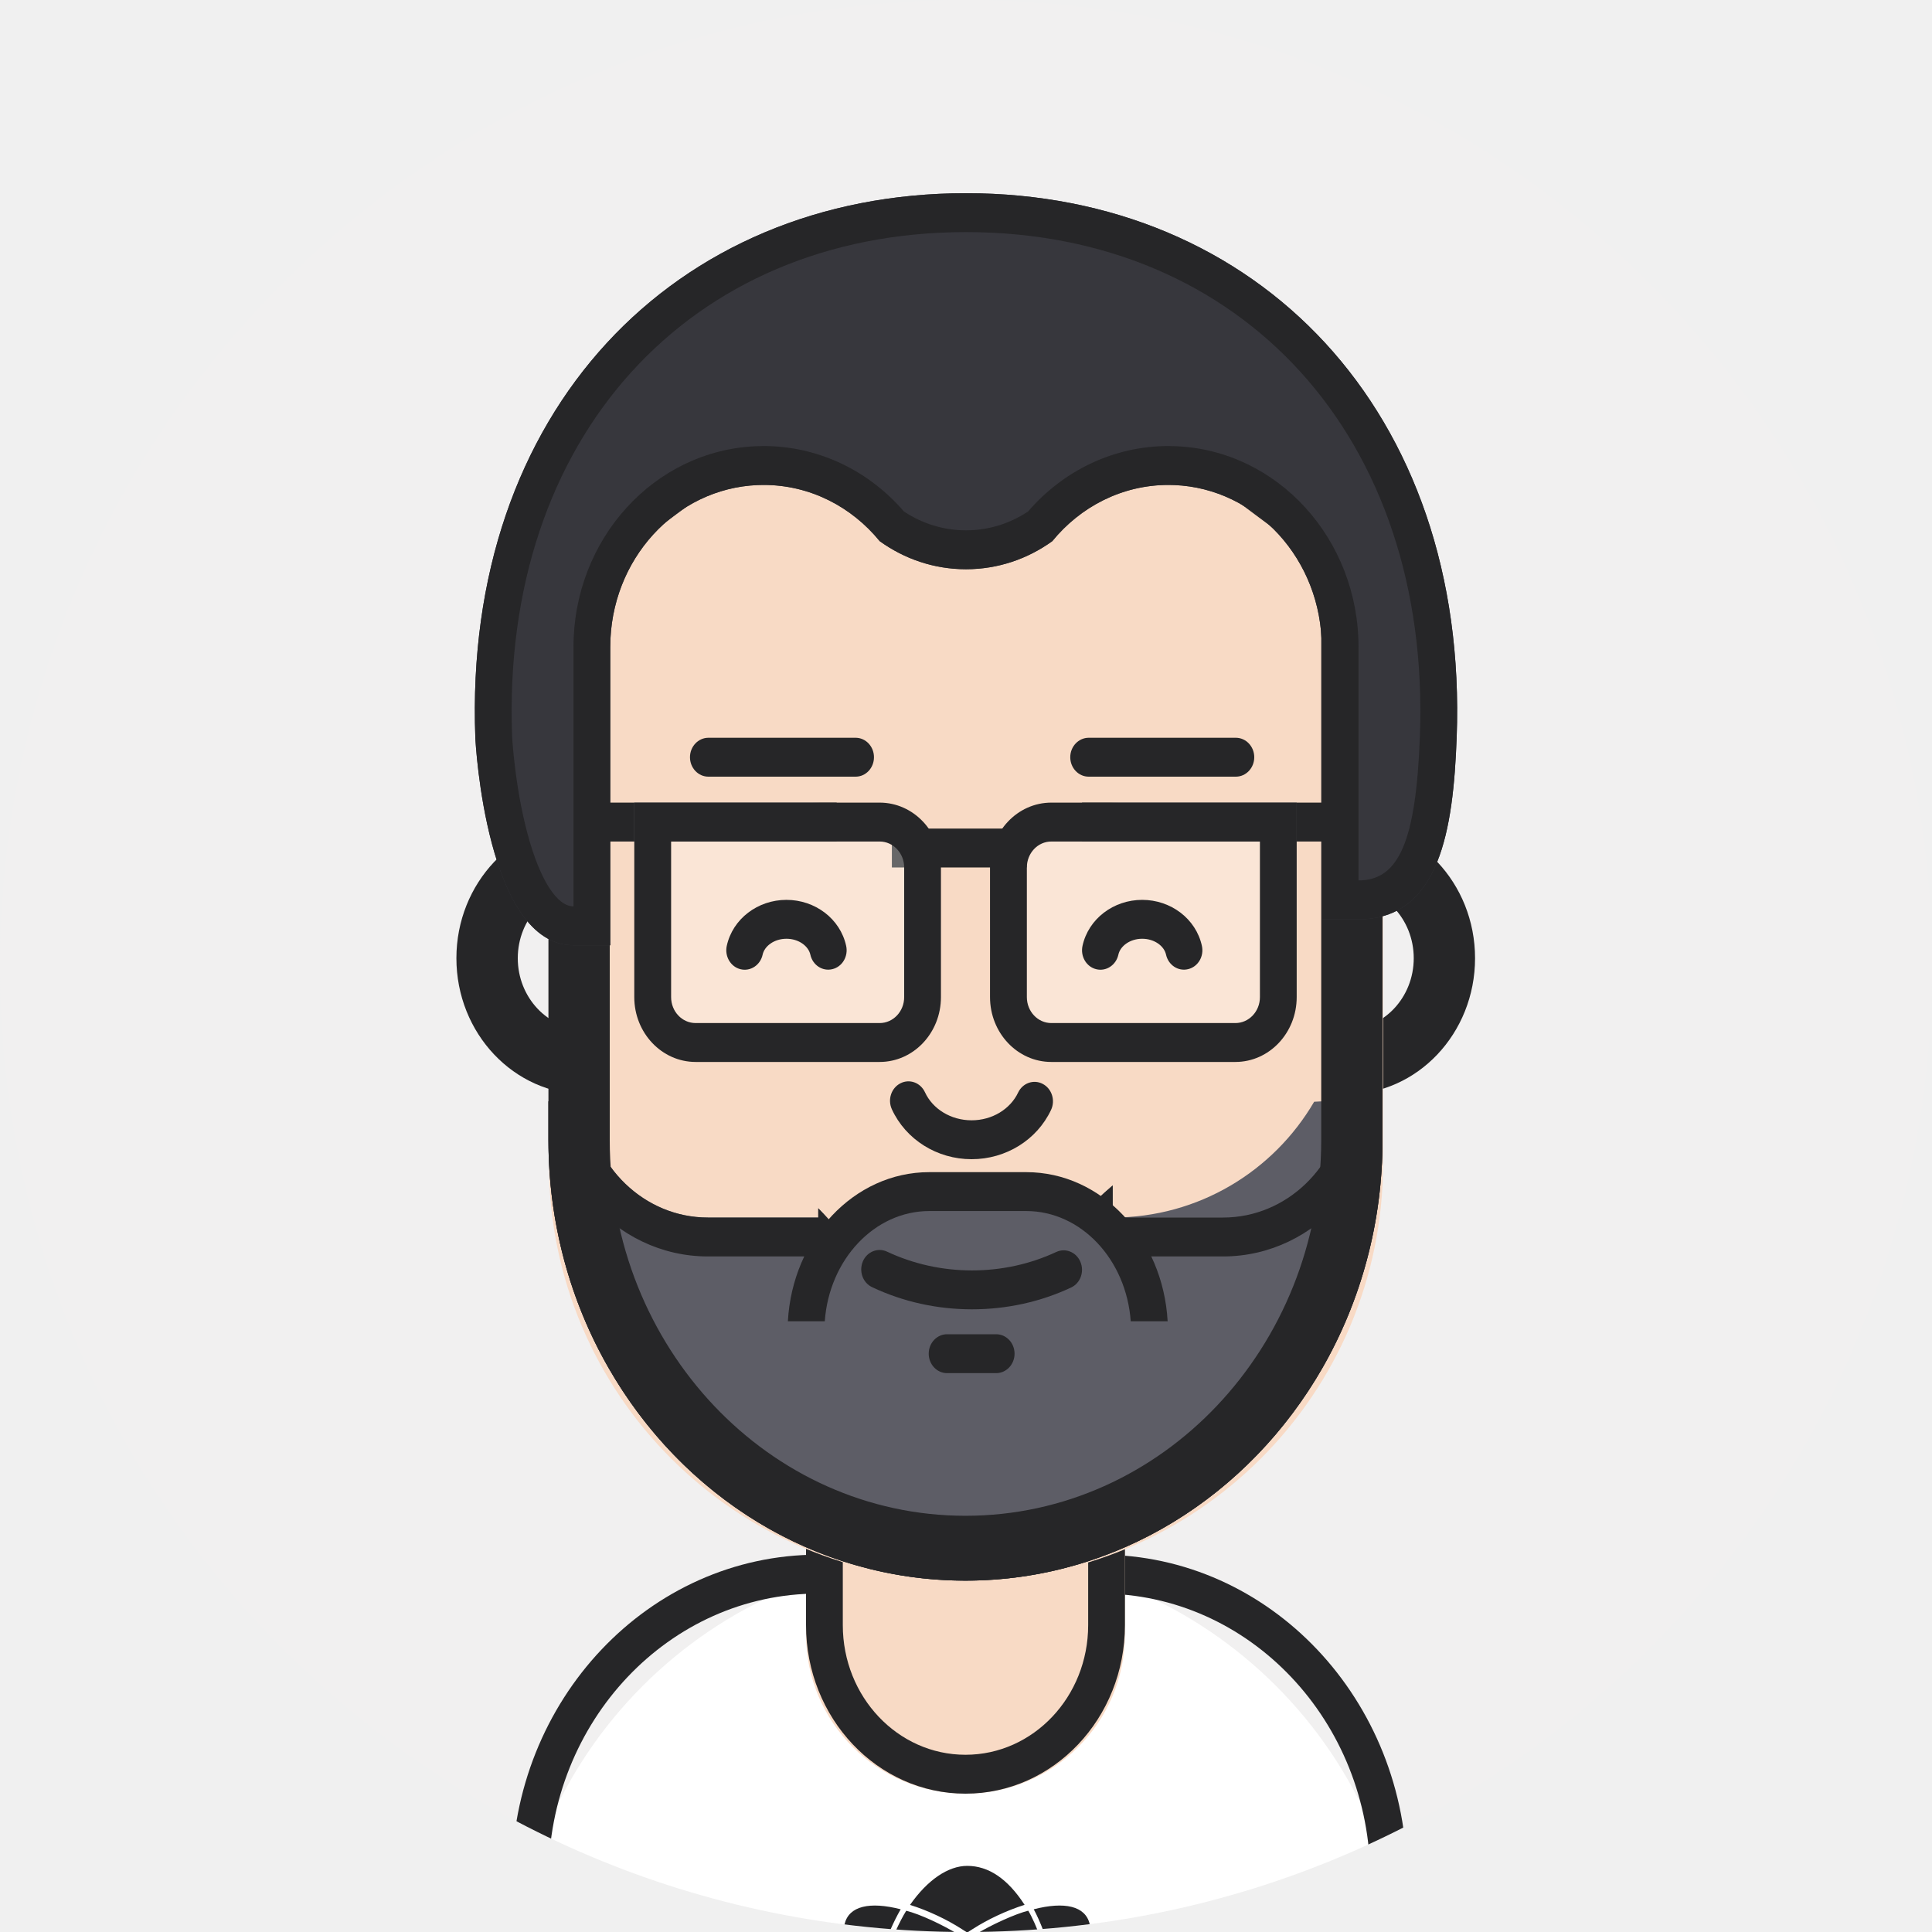
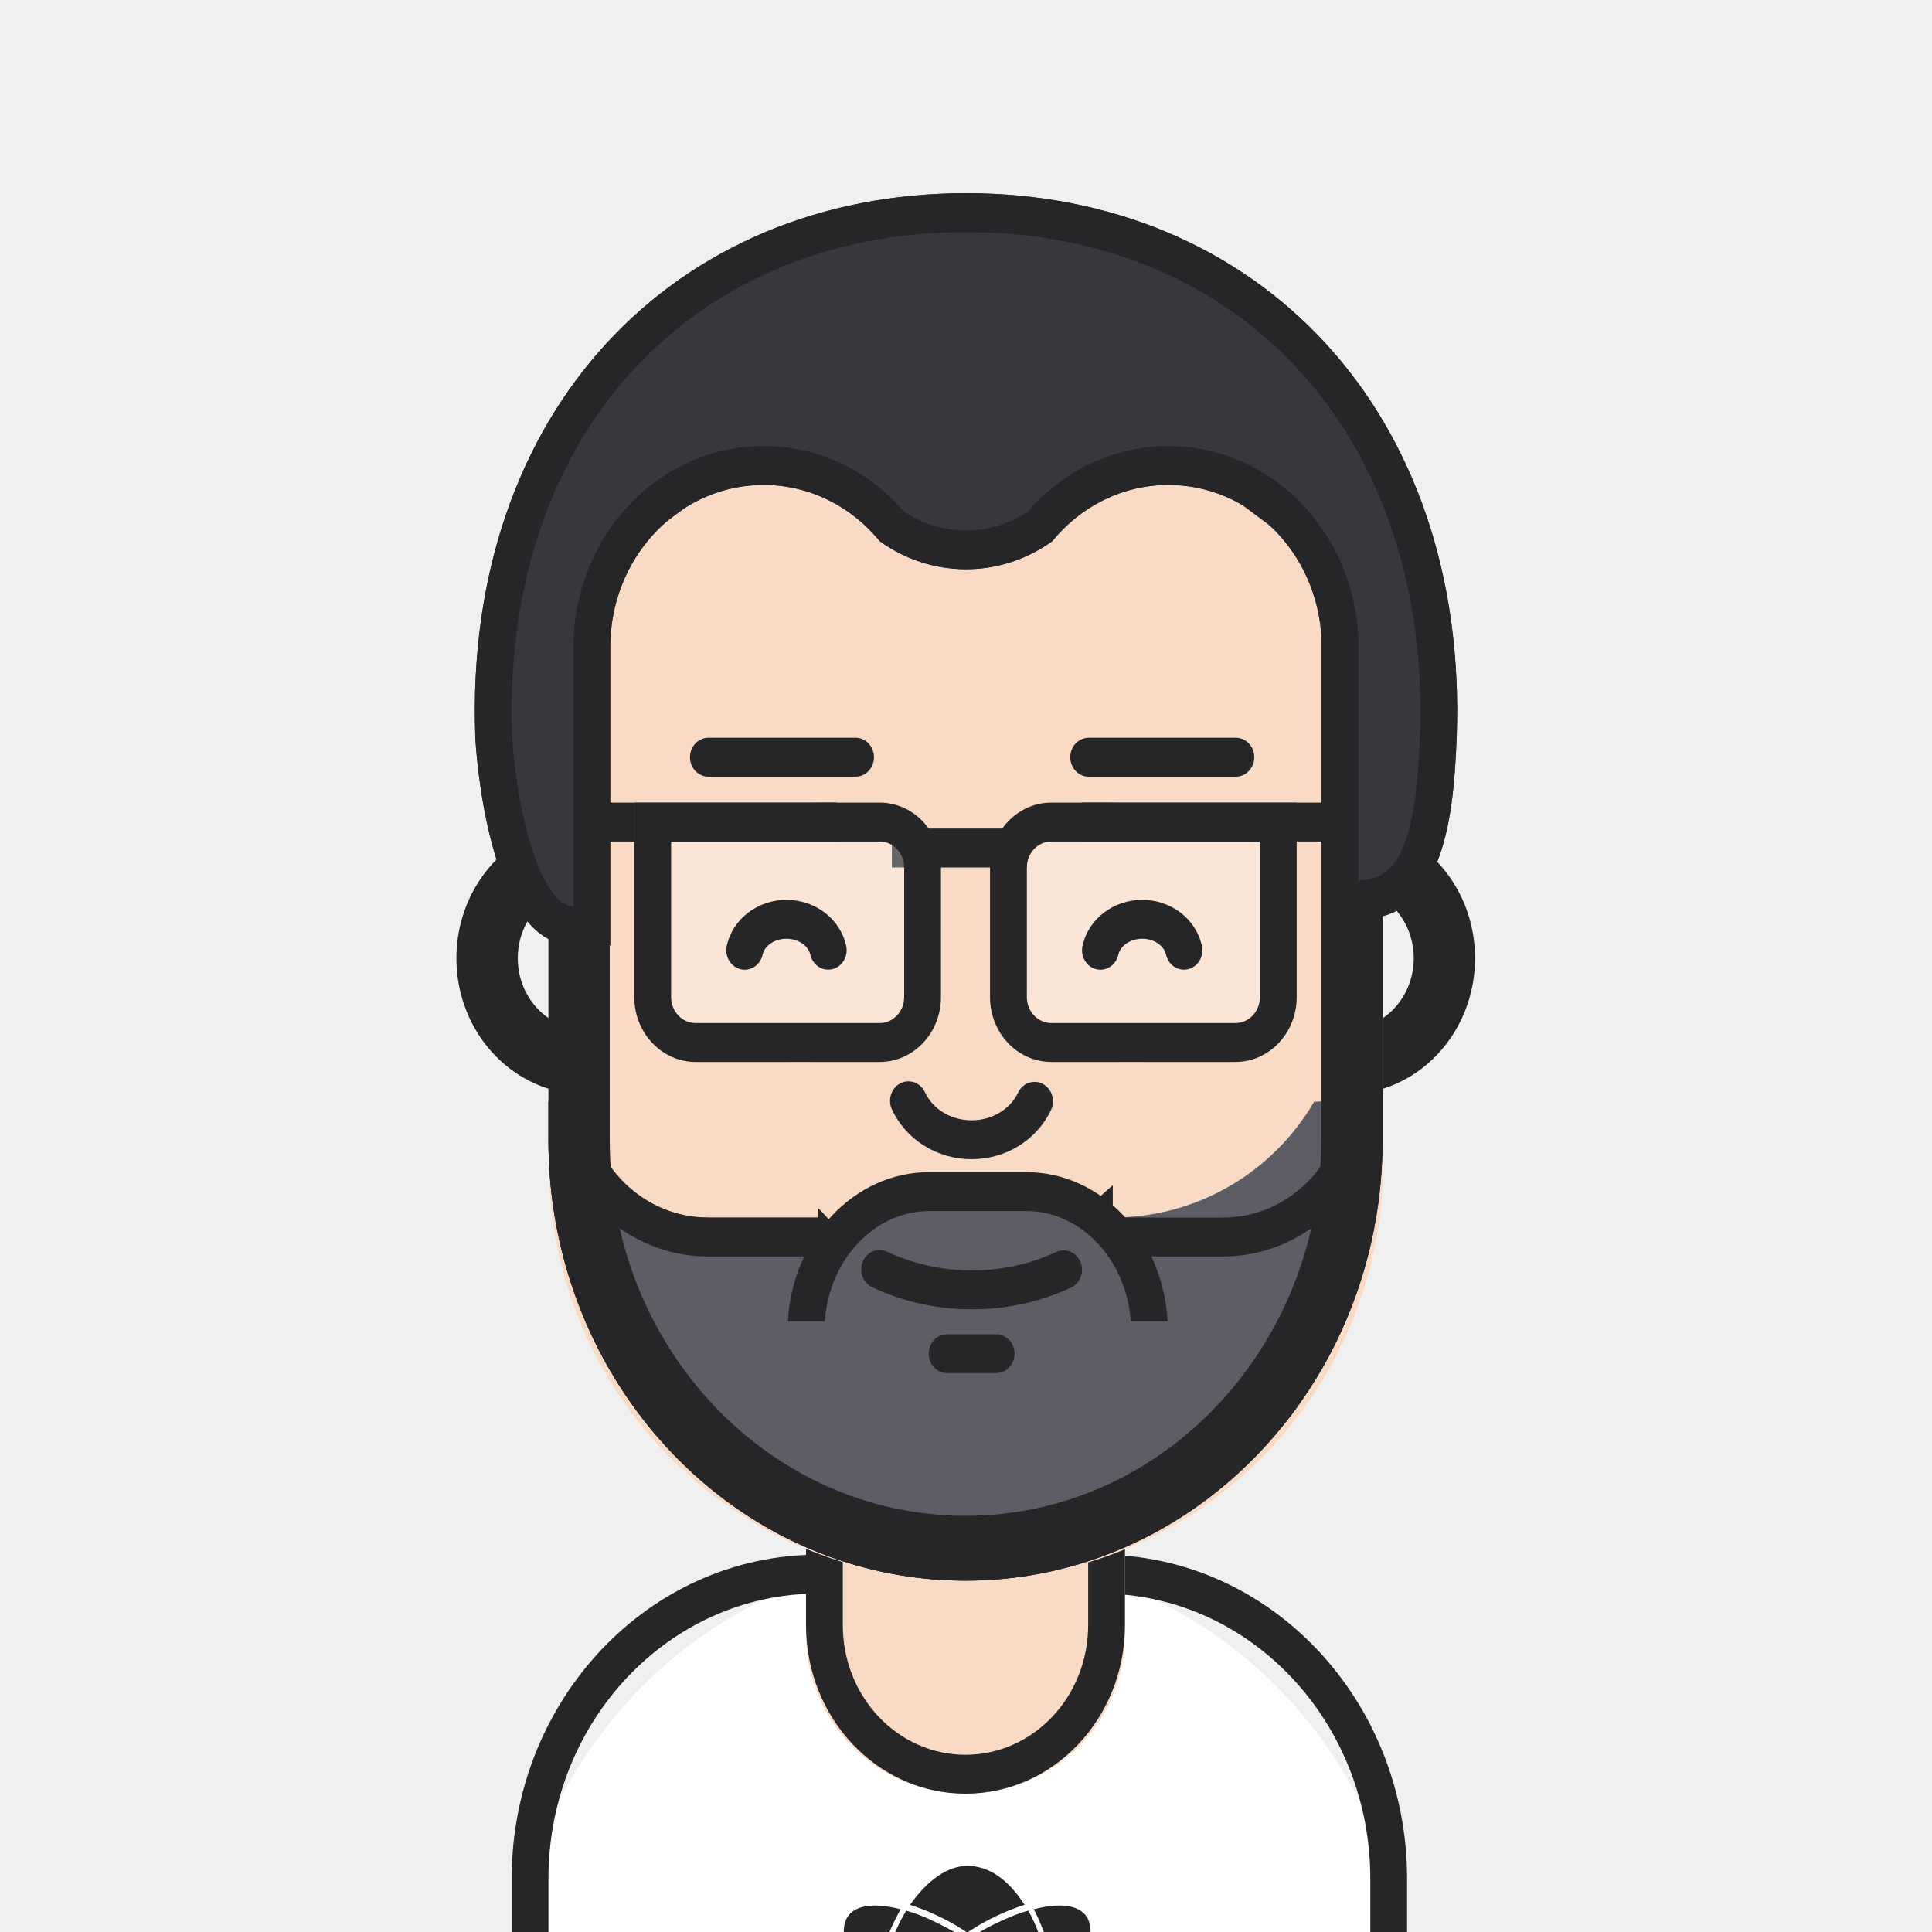
- <svg xmlns="http://www.w3.org/2000/svg" xmlns:xlink="http://www.w3.org/1999/xlink" width="30px" height="30px" viewBox="0 0 30 30" version="1.1">
-   <defs>
-     <rect id="path-1" x="0" y="0" width="30" height="30" rx="15" />
-   </defs>
-   <g id="Page-1" stroke="none" stroke-width="1" fill="none" fill-rule="evenodd">
+ <svg xmlns="http://www.w3.org/2000/svg" width="30px" height="30px" viewBox="0 0 30 30" version="1.1">
+   <g id="img-vic-tor-avatar" stroke="none" stroke-width="1" fill="none" fill-rule="evenodd">
    <g id="Desktop-navigation-specification" transform="translate(-1152, -954)">
      <g id="Group-17-Copy" transform="translate(1152, 954)">
        <g id="Group">
-           <mask id="mask-2" fill="white">
-             <use xlink:href="#path-1" />
+           <mask id="mask-avatar" fill="white">
+             <rect id="img-vic-tor-avatar" x="0" y="0" width="30" height="30" rx="15" />
          </mask>
-           <use id="avatar-pm" fill="#F1F0F0" xlink:href="#path-1" />
+           <rect fill="#F1F0F0" id="img-vic-tor-avatar" x="0" y="0" width="30" height="30" rx="15" />
          <g id="avatar-/-veteran-/-black-white" mask="url(#mask-2)">
            <g transform="translate(7, 3)">
              <path d="M7.897,21.141 L7.897,21.141 C11.737,21.141 14.849,24.254 14.849,28.093 L14.849,30 L0.945,30 L0.945,28.093 C0.945,24.254 4.057,21.141 7.897,21.141 Z" id="Rectangle-9-Copy-3" fill="#FFFFFF" fill-rule="nonzero" />
              <path d="M14.278,29.396 L14.278,26.174 C14.278,23.728 12.402,21.745 10.087,21.745 L5.706,21.745 C3.392,21.745 1.516,23.728 1.516,26.174 L1.516,29.396 L14.278,29.396 Z M5.706,21.141 L10.087,21.141 C12.717,21.141 14.849,23.395 14.849,26.174 L14.849,30 L0.945,30 L0.945,26.174 C0.945,23.395 3.076,21.141 5.706,21.141 Z" id="Rectangle-9-Copy-3" fill="#262628" fill-rule="nonzero" />
              <path d="M5.516,18.926 L10.468,18.926 L10.468,22.376 C10.468,23.744 9.36,24.852 7.992,24.852 L7.992,24.852 C6.625,24.852 5.516,23.744 5.516,22.376 L5.516,18.926 Z" id="Rectangle-8-Copy-3" fill="#F8DAC5" fill-rule="nonzero" />
              <path d="M6.087,22.235 C6.087,23.347 6.94,24.248 7.992,24.248 C9.044,24.248 9.897,23.347 9.897,22.235 L9.897,19.53 L6.087,19.53 L6.087,22.235 Z M5.516,18.926 L10.468,18.926 L10.468,22.235 C10.468,23.68 9.36,24.852 7.992,24.852 C6.625,24.852 5.516,23.68 5.516,22.235 L5.516,18.926 Z" id="Rectangle-8-Copy-3" fill="#262628" fill-rule="nonzero" />
              <path d="M2.087,9.765 L2.087,10.772 C1.509,10.772 1.04,11.268 1.04,11.879 C1.04,12.491 1.509,12.987 2.087,12.987 L2.087,13.993 C0.983,13.993 0.087,13.047 0.087,11.879 C0.087,10.712 0.983,9.765 2.087,9.765 Z" id="Oval-9-Copy-5" fill="#262628" fill-rule="nonzero" />
              <path d="M15.905,9.765 L15.905,10.772 C15.326,10.772 14.857,11.268 14.857,11.879 C14.857,12.491 15.326,12.987 15.905,12.987 L15.905,13.993 C14.8,13.993 13.905,13.047 13.905,11.879 C13.905,10.712 14.8,9.765 15.905,9.765 Z" id="Oval-9-Copy-6" fill="#262628" fill-rule="nonzero" transform="translate(14.90476, 11.87919) scale(-1, 1) translate(-14.90476, -11.87919) " />
              <path d="M1.524,5.235 L4.762,2.819 L8,2.416 L11.238,2.819 L14.476,5.235 L14.476,15.067 C14.476,18.644 11.577,21.544 8,21.544 L8,21.544 C4.423,21.544 1.524,18.644 1.524,15.067 L1.524,5.235 Z" id="Rectangle-8-Copy-4" fill="#F8DAC5" fill-rule="nonzero" />
              <path d="M10.278,15.407 L10.278,15.906 C11.612,15.906 12.778,15.184 13.406,14.108 C13.537,14.099 13.669,14.094 13.802,14.094 C14.027,14.094 14.25,14.108 14.468,14.135 L14.468,14.698 C14.468,15.993 14.128,17.205 13.537,18.237 C12.402,20.219 10.343,21.544 7.992,21.544 C5.641,21.544 3.582,20.219 2.448,18.237 C1.856,17.205 1.516,15.993 1.516,14.698 L1.516,14.102 C1.611,14.096 1.706,14.094 1.802,14.094 C1.901,14.094 2,14.097 2.098,14.102 C2.197,15.116 3.007,15.906 3.992,15.906 L5.706,15.906 L5.706,15.762 C5.921,15.981 6.119,16.218 6.298,16.471 C6.847,16.364 7.414,16.309 7.992,16.309 C8.452,16.309 8.905,16.344 9.348,16.412 C9.619,16.039 9.932,15.702 10.278,15.407 Z" id="Combined-Shape-Copy-2" fill="#5D5D66" fill-rule="nonzero" />
              <path d="M9.8,16.781 L9.596,17.061 L9.265,17.01 C8.846,16.945 8.421,16.913 7.992,16.913 C7.454,16.913 6.922,16.964 6.401,17.065 L6.053,17.132 L5.841,16.833 C5.762,16.722 5.679,16.614 5.592,16.51 L3.992,16.51 C3.267,16.51 2.61,16.179 2.155,15.648 C2.272,16.457 2.537,17.228 2.936,17.925 C4,19.782 5.901,20.94 7.992,20.94 C10.083,20.94 11.985,19.782 13.048,17.925 C13.447,17.228 13.712,16.457 13.829,15.648 C13.374,16.179 12.718,16.51 11.992,16.51 L10.011,16.51 C9.938,16.598 9.868,16.688 9.8,16.781 Z M1.802,14.698 C1.891,14.698 1.98,14.7 2.068,14.705 L2.087,14.309 L2.087,14.103 L1.529,14.164 C1.547,14.35 1.584,14.529 1.636,14.701 C1.691,14.699 1.746,14.698 1.802,14.698 Z M14.34,14.728 C14.398,14.545 14.437,14.353 14.456,14.155 L14.274,14.135 L13.897,14.135 L13.897,14.698 C14.045,14.702 14.193,14.712 14.34,14.728 Z M3.992,15.906 L5.706,15.906 L5.706,15.762 C5.921,15.981 6.119,16.218 6.298,16.471 C6.847,16.364 7.414,16.309 7.992,16.309 C8.452,16.309 8.905,16.344 9.348,16.412 C9.619,16.039 9.932,15.702 10.278,15.407 L10.278,15.906 L11.992,15.906 C12.98,15.906 13.792,15.112 13.887,14.095 C14.084,14.098 14.277,14.111 14.468,14.135 L14.468,14.698 C14.468,15.993 14.128,17.205 13.537,18.237 C12.402,20.219 10.343,21.544 7.992,21.544 C5.641,21.544 3.582,20.219 2.448,18.237 C1.856,17.205 1.516,15.993 1.516,14.698 L1.516,14.102 C1.611,14.096 1.706,14.094 1.802,14.094 C1.901,14.094 2,14.097 2.098,14.102 C2.197,15.116 3.007,15.906 3.992,15.906 Z" id="Combined-Shape-Copy-2" fill="#262628" fill-rule="nonzero" />
              <path d="M2.468,14.698 C2.468,17.923 4.941,20.537 7.992,20.537 C11.043,20.537 13.516,17.923 13.516,14.698 L13.516,5.757 L10.879,3.789 L7.992,3.43 L5.106,3.789 L2.468,5.757 L2.468,14.698 Z M1.516,5.235 L4.754,2.819 L7.992,2.416 L11.23,2.819 L14.468,5.235 L14.468,14.698 C14.468,18.479 11.569,21.544 7.992,21.544 C4.415,21.544 1.516,18.479 1.516,14.698 L1.516,5.235 Z" id="Rectangle-8-Copy-4" fill="#262628" fill-rule="nonzero" />
              <path d="M5.325,18.11 L5.325,17.873 C5.325,16.675 6.244,15.705 7.377,15.705 L8.988,15.705 C10.121,15.705 11.04,16.675 11.04,17.873 L11.04,18.118" id="Path" fill="#5D5D66" fill-rule="nonzero" />
              <path d="M5.234,17.517 C5.306,16.229 6.257,15.201 7.43,15.201 L8.935,15.201 C10.108,15.201 11.06,16.229 11.131,17.517 L10.558,17.517 C10.489,16.555 9.785,15.805 8.935,15.805 L7.43,15.805 C6.581,15.805 5.876,16.555 5.807,17.517 L5.234,17.517 Z" id="Combined-Shape" fill="#262628" fill-rule="nonzero" />
              <path d="M13.524,7.047 C13.524,5.691 12.509,4.585 11.238,4.532 C11.207,4.531 11.175,4.53 11.143,4.53 C10.423,4.53 9.777,4.868 9.34,5.403 C8.959,5.678 8.497,5.839 8,5.839 C7.503,5.839 7.041,5.678 6.66,5.403 C6.223,4.868 5.577,4.53 4.857,4.53 C4.825,4.53 4.793,4.531 4.762,4.532 C3.491,4.585 2.476,5.691 2.476,7.047 L2.476,11.678 L1.905,11.678 C0.557,11.678 0.384,8.547 0.381,8.456 C0.19,3.383 3.477,0 8,0 C12.523,0 15.81,3.383 15.619,8.456 C15.566,9.878 15.357,11.275 14.095,11.275 L13.524,11.275 L13.524,7.047 Z" id="Combined-Shape-Copy-3" fill="#37373D" fill-rule="nonzero" />
              <path d="M15.048,8.432 C15.222,3.792 12.286,0.604 8,0.604 C3.714,0.604 0.778,3.792 0.952,8.432 C0.955,8.504 0.971,8.702 0.998,8.92 C1.041,9.271 1.104,9.619 1.189,9.937 C1.389,10.689 1.658,11.074 1.905,11.074 L1.905,7.047 C1.905,5.37 3.159,3.994 4.739,3.929 C4.779,3.927 4.818,3.926 4.857,3.926 C5.698,3.926 6.482,4.3 7.036,4.942 C7.322,5.132 7.653,5.235 8,5.235 C8.347,5.235 8.678,5.132 8.964,4.942 C9.518,4.3 10.302,3.926 11.143,3.926 C11.182,3.926 11.221,3.927 11.261,3.929 C12.841,3.994 14.095,5.37 14.095,7.047 L14.095,10.671 C14.73,10.671 14.988,10.045 15.048,8.432 Z M13.524,7.047 C13.524,5.691 12.509,4.585 11.238,4.532 C11.207,4.531 11.175,4.53 11.143,4.53 C10.423,4.53 9.777,4.868 9.34,5.403 C8.959,5.678 8.497,5.839 8,5.839 C7.503,5.839 7.041,5.678 6.66,5.403 C6.223,4.868 5.577,4.53 4.857,4.53 C4.825,4.53 4.793,4.531 4.762,4.532 C3.491,4.585 2.476,5.691 2.476,7.047 L2.476,11.678 L1.905,11.678 C0.557,11.678 0.384,8.547 0.381,8.456 C0.19,3.383 3.477,0 8,0 C12.523,0 15.81,3.383 15.619,8.456 C15.566,9.878 15.357,11.275 14.095,11.275 L13.524,11.275 L13.524,7.047 Z" id="Combined-Shape-Copy-3" fill="#262628" fill-rule="nonzero" />
              <path d="M4,9.06 C3.842,9.06 3.714,8.925 3.714,8.758 C3.714,8.592 3.842,8.456 4,8.456 L6.286,8.456 C6.444,8.456 6.571,8.592 6.571,8.758 C6.571,8.925 6.444,9.06 6.286,9.06 L4,9.06 Z" id="Line-2-Copy-8" fill="#262628" fill-rule="nonzero" />
              <path d="M9.905,9.06 C9.747,9.06 9.619,8.925 9.619,8.758 C9.619,8.592 9.747,8.456 9.905,8.456 L12.19,8.456 C12.348,8.456 12.476,8.592 12.476,8.758 C12.476,8.925 12.348,9.06 12.19,9.06 L9.905,9.06 Z" id="Line-2-Copy-9" fill="#262628" fill-rule="nonzero" />
              <path d="M6.849,14.225 C6.78,14.075 6.839,13.895 6.981,13.822 C7.123,13.748 7.294,13.811 7.363,13.961 C7.482,14.219 7.764,14.396 8.087,14.396 C8.408,14.396 8.688,14.221 8.809,13.966 C8.879,13.817 9.051,13.756 9.192,13.831 C9.333,13.905 9.391,14.087 9.32,14.236 C9.101,14.701 8.62,15 8.087,15 C7.55,15 7.066,14.696 6.849,14.225 Z" id="Oval-8-Copy-4" fill="#262628" fill-rule="nonzero" />
              <path d="M6.542,16.987 C6.398,16.919 6.334,16.741 6.398,16.588 C6.462,16.436 6.631,16.368 6.775,16.436 C7.18,16.626 7.628,16.727 8.093,16.727 C8.554,16.727 8.999,16.628 9.401,16.441 C9.545,16.373 9.714,16.443 9.777,16.595 C9.841,16.748 9.776,16.926 9.631,16.993 C9.157,17.215 8.634,17.331 8.093,17.331 C7.548,17.331 7.02,17.213 6.542,16.987 Z" id="Oval-8-Copy-5" fill="#262628" fill-rule="nonzero" />
              <path d="M7.706,18.322 C7.549,18.322 7.421,18.187 7.421,18.02 C7.421,17.853 7.549,17.718 7.706,17.718 L8.468,17.718 C8.626,17.718 8.754,17.853 8.754,18.02 C8.754,18.187 8.626,18.322 8.468,18.322 L7.706,18.322 Z" id="Line-3-Copy-2" fill="#262628" fill-rule="nonzero" />
              <polygon id="Line-2-Copy-3" fill="#262628" fill-rule="nonzero" points="9.802 10.067 9.802 9.463 13.611 9.463 13.611 10.067" />
              <polygon id="Line-2-Copy-4" fill="#262628" fill-rule="nonzero" points="2.183 10.067 2.183 9.463 5.992 9.463 5.992 10.067" />
              <polygon id="Line-2-Copy-6" fill="#262628" fill-rule="nonzero" points="6.849 10.47 6.849 9.866 8.945 9.866 8.945 10.47" />
              <path d="M10.387,9.463 L13.135,9.463 L13.135,11.109 C13.135,12.424 12.069,13.49 10.754,13.49 L10.387,13.49 C9.275,13.49 8.373,12.588 8.373,11.477 L8.373,11.477 C8.373,10.365 9.275,9.463 10.387,9.463 Z" id="Rectangle-9" fill-opacity="0.3" fill="#FFFFFF" fill-rule="nonzero" />
              <path d="M2.849,9.463 L5.598,9.463 C6.71,9.463 7.611,10.365 7.611,11.477 L7.611,11.477 C7.611,12.588 6.71,13.49 5.598,13.49 L5.23,13.49 C3.915,13.49 2.849,12.424 2.849,11.109 L2.849,9.463 Z" id="Rectangle-9" fill-opacity="0.3" fill="#FFFFFF" fill-rule="nonzero" />
              <path d="M9.325,10.067 C9.115,10.067 8.945,10.247 8.945,10.47 L8.945,12.483 C8.945,12.706 9.115,12.886 9.325,12.886 L12.183,12.886 C12.393,12.886 12.564,12.706 12.564,12.483 L12.564,10.067 L9.325,10.067 Z M9.325,9.463 L13.135,9.463 L13.135,12.483 C13.135,13.039 12.709,13.49 12.183,13.49 L9.325,13.49 C8.799,13.49 8.373,13.039 8.373,12.483 L8.373,10.47 C8.373,9.914 8.799,9.463 9.325,9.463 Z" id="Rectangle-9" fill="#262628" fill-rule="nonzero" />
              <path d="M3.421,12.483 C3.421,12.706 3.591,12.886 3.802,12.886 L6.659,12.886 C6.869,12.886 7.04,12.706 7.04,12.483 L7.04,10.47 C7.04,10.247 6.869,10.067 6.659,10.067 L3.421,10.067 L3.421,12.483 Z M2.849,9.463 L6.659,9.463 C7.185,9.463 7.611,9.914 7.611,10.47 L7.611,12.483 C7.611,13.039 7.185,13.49 6.659,13.49 L3.802,13.49 C3.276,13.49 2.849,13.039 2.849,12.483 L2.849,9.463 Z" id="Rectangle-9" fill="#262628" fill-rule="nonzero" />
              <path d="M6.139,11.687 C6.175,11.85 6.079,12.012 5.925,12.049 C5.772,12.087 5.618,11.986 5.583,11.823 C5.553,11.69 5.402,11.577 5.212,11.577 C5.022,11.577 4.871,11.69 4.842,11.824 C4.807,11.986 4.653,12.088 4.499,12.05 C4.346,12.013 4.25,11.851 4.285,11.688 C4.377,11.266 4.768,10.973 5.212,10.973 C5.656,10.973 6.047,11.266 6.139,11.687 Z" id="Oval-6-Copy" fill="#262628" fill-rule="nonzero" />
              <path d="M11.663,11.687 C11.699,11.85 11.603,12.012 11.449,12.049 C11.295,12.087 11.142,11.986 11.106,11.823 C11.077,11.69 10.926,11.577 10.736,11.577 C10.546,11.577 10.395,11.69 10.366,11.824 C10.33,11.986 10.177,12.088 10.023,12.05 C9.869,12.013 9.774,11.851 9.809,11.688 C9.901,11.266 10.292,10.973 10.736,10.973 C11.18,10.973 11.571,11.266 11.663,11.687 Z" id="Oval-6-Copy-2" fill="#262628" fill-rule="nonzero" />
              <g id="Group" stroke-width="1" fill="none" fill-rule="evenodd" transform="translate(5.142857, 25.97315)">
                <path d="M4.217,1.468 C4.111,1.127 4.006,0.852 3.909,0.674 C4.387,0.551 4.712,0.622 4.778,0.904 C4.831,1.126 4.728,1.49 4.506,1.889 C4.466,1.959 4.423,1.998 4.374,2.011 C4.364,1.975 4.352,1.928 4.336,1.872 C4.3,1.74 4.26,1.603 4.217,1.468 Z M2.958,0.983 C2.935,0.998 2.909,1.015 2.876,1.035 C2.844,1.015 2.817,0.998 2.794,0.983 C2.561,0.832 2.266,0.693 1.988,0.606 C2.256,0.222 2.577,0 2.876,0 C3.206,0 3.504,0.199 3.767,0.605 C3.488,0.693 3.192,0.832 2.958,0.983 Z M1.843,0.674 C1.624,1.05 1.408,1.681 1.384,2.013 C1.333,2.002 1.286,1.962 1.245,1.889 C1.023,1.49 0.92,1.126 0.972,0.904 C1.039,0.622 1.364,0.551 1.843,0.674 Z M3.001,1.068 C3.244,0.916 3.635,0.741 3.824,0.696 C3.839,0.722 3.855,0.75 3.871,0.782 C3.938,0.913 4.009,1.094 4.082,1.311 C4.14,1.481 4.195,1.664 4.247,1.846 C4.264,1.906 4.279,1.961 4.292,2.012 C4.263,2.005 4.233,1.992 4.202,1.973 C4.167,1.952 4.141,1.93 4.108,1.9 C3.523,1.364 3.485,1.331 3.283,1.207 C3.186,1.147 3.092,1.102 2.996,1.071 L3.001,1.068 Z M1.461,2.012 C1.488,1.689 1.713,1.046 1.929,0.697 C2.139,0.748 2.492,0.913 2.746,1.069 C2.518,1.138 2.308,1.295 1.998,1.587 C2.009,1.577 1.864,1.715 1.825,1.751 C1.76,1.811 1.707,1.859 1.656,1.9 C1.587,1.957 1.519,1.998 1.461,2.012 Z" id="Combined-Shape" fill="#262628" />
              </g>
            </g>
          </g>
        </g>
      </g>
    </g>
  </g>
</svg>
